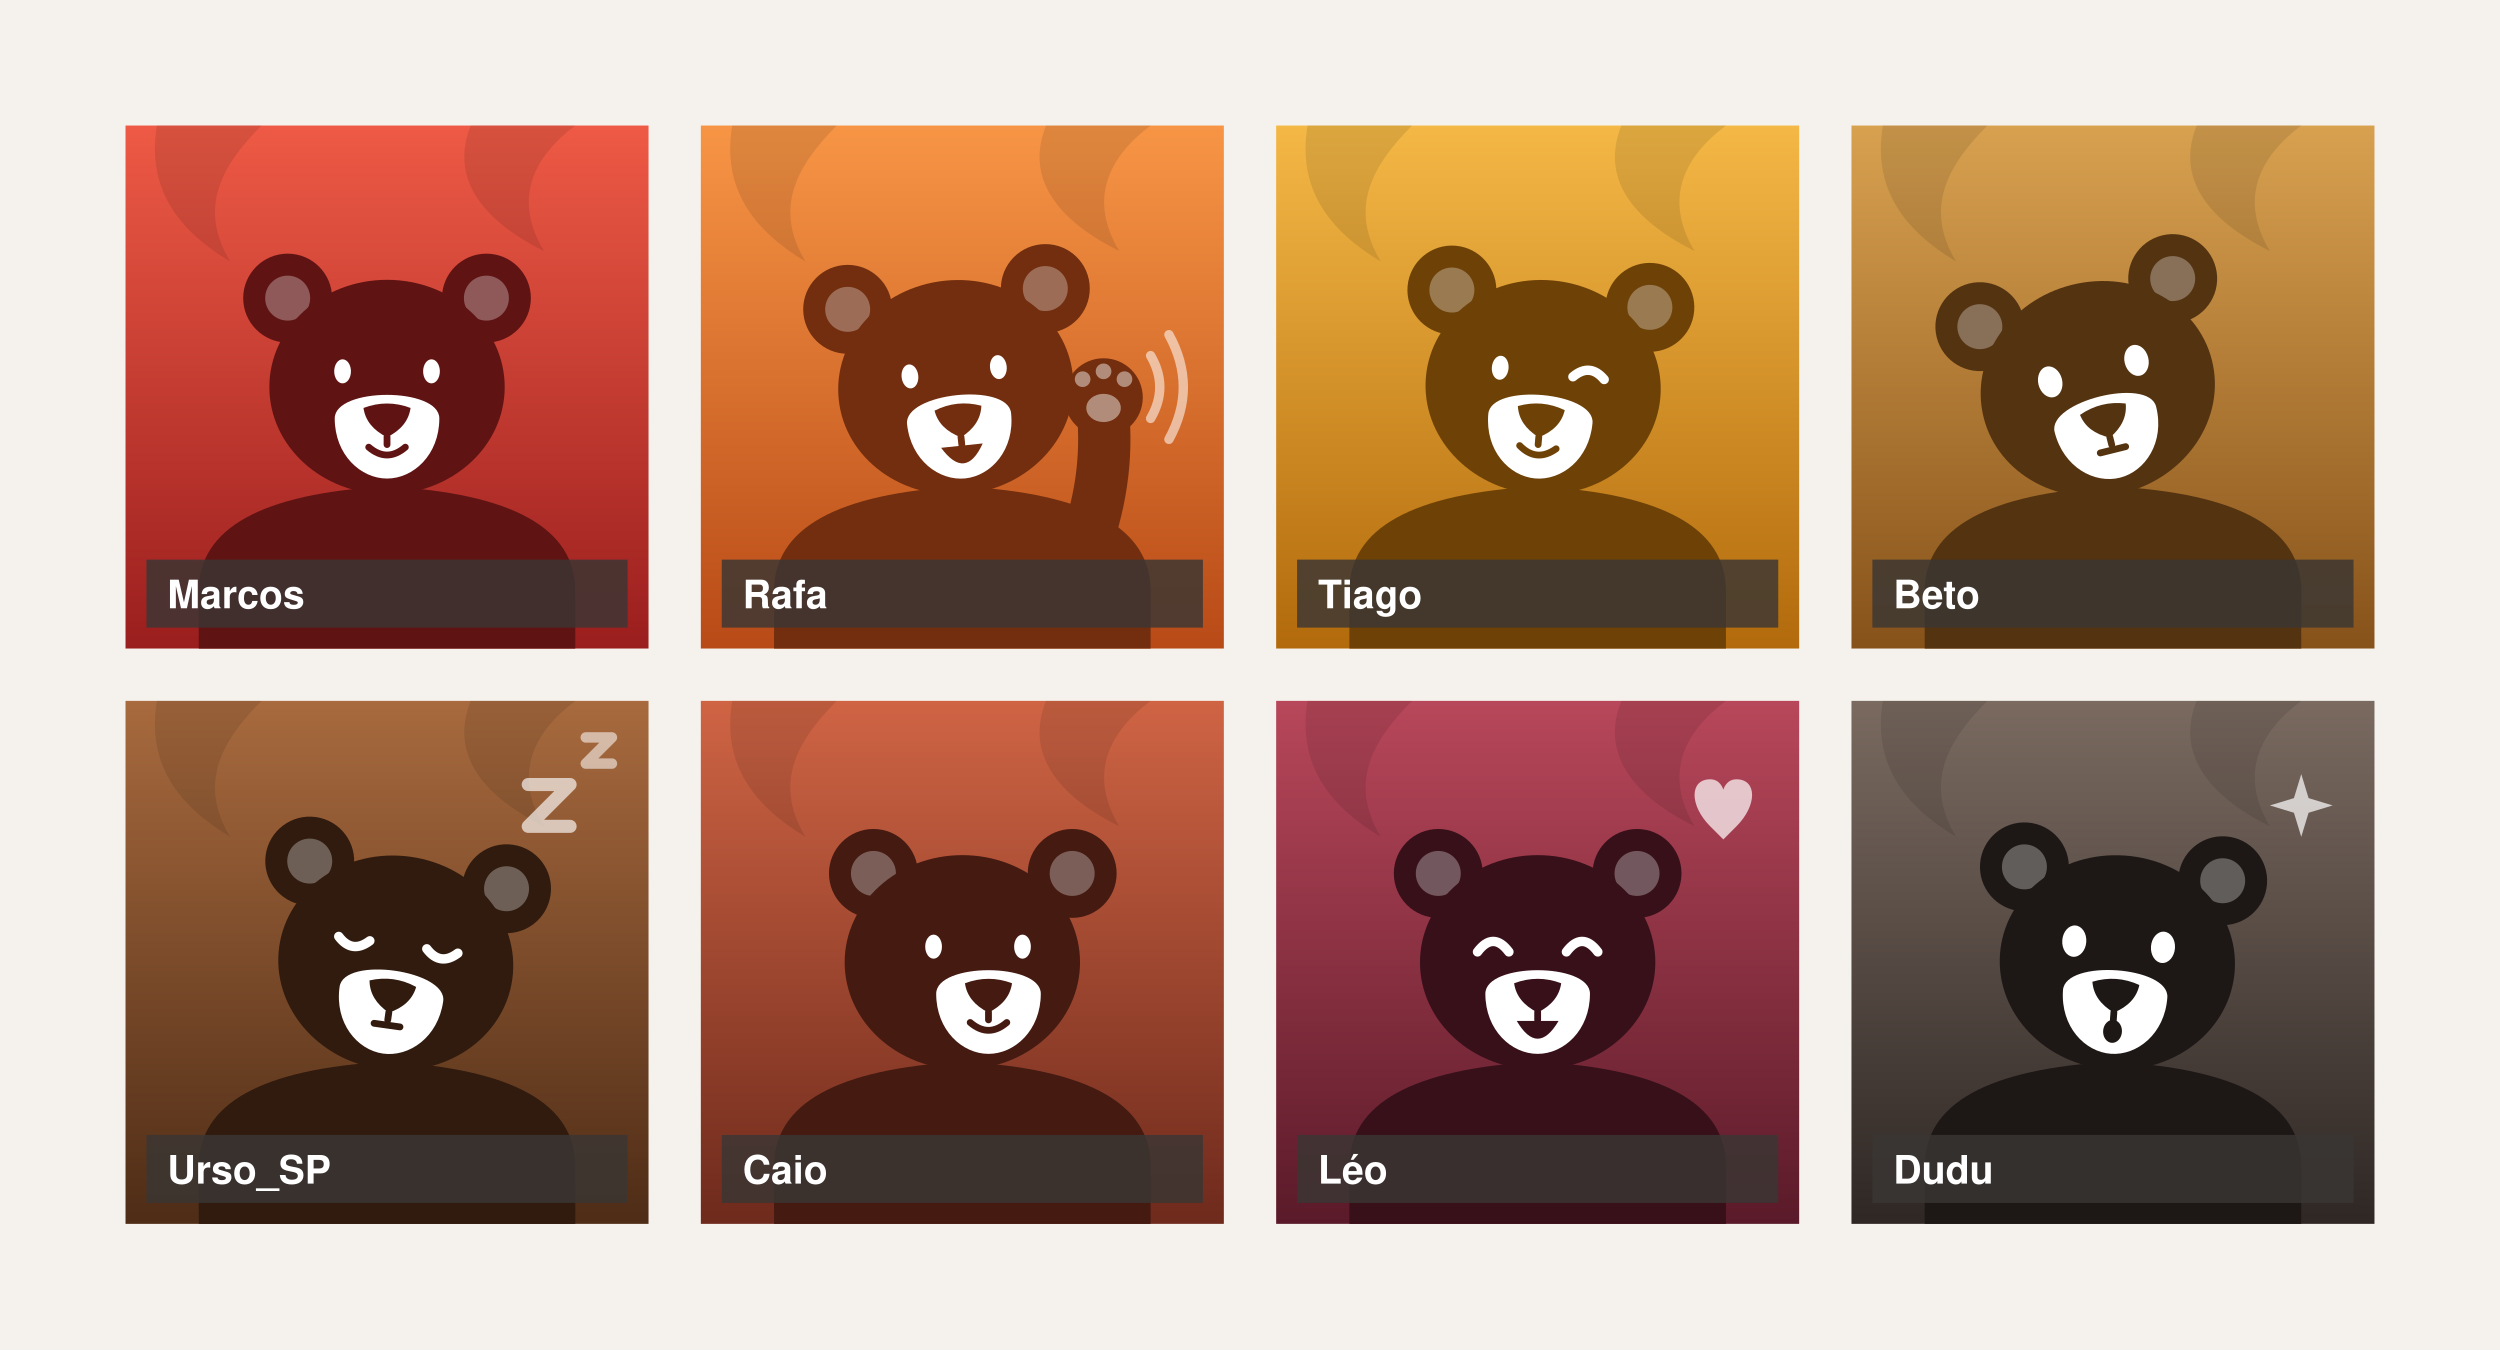
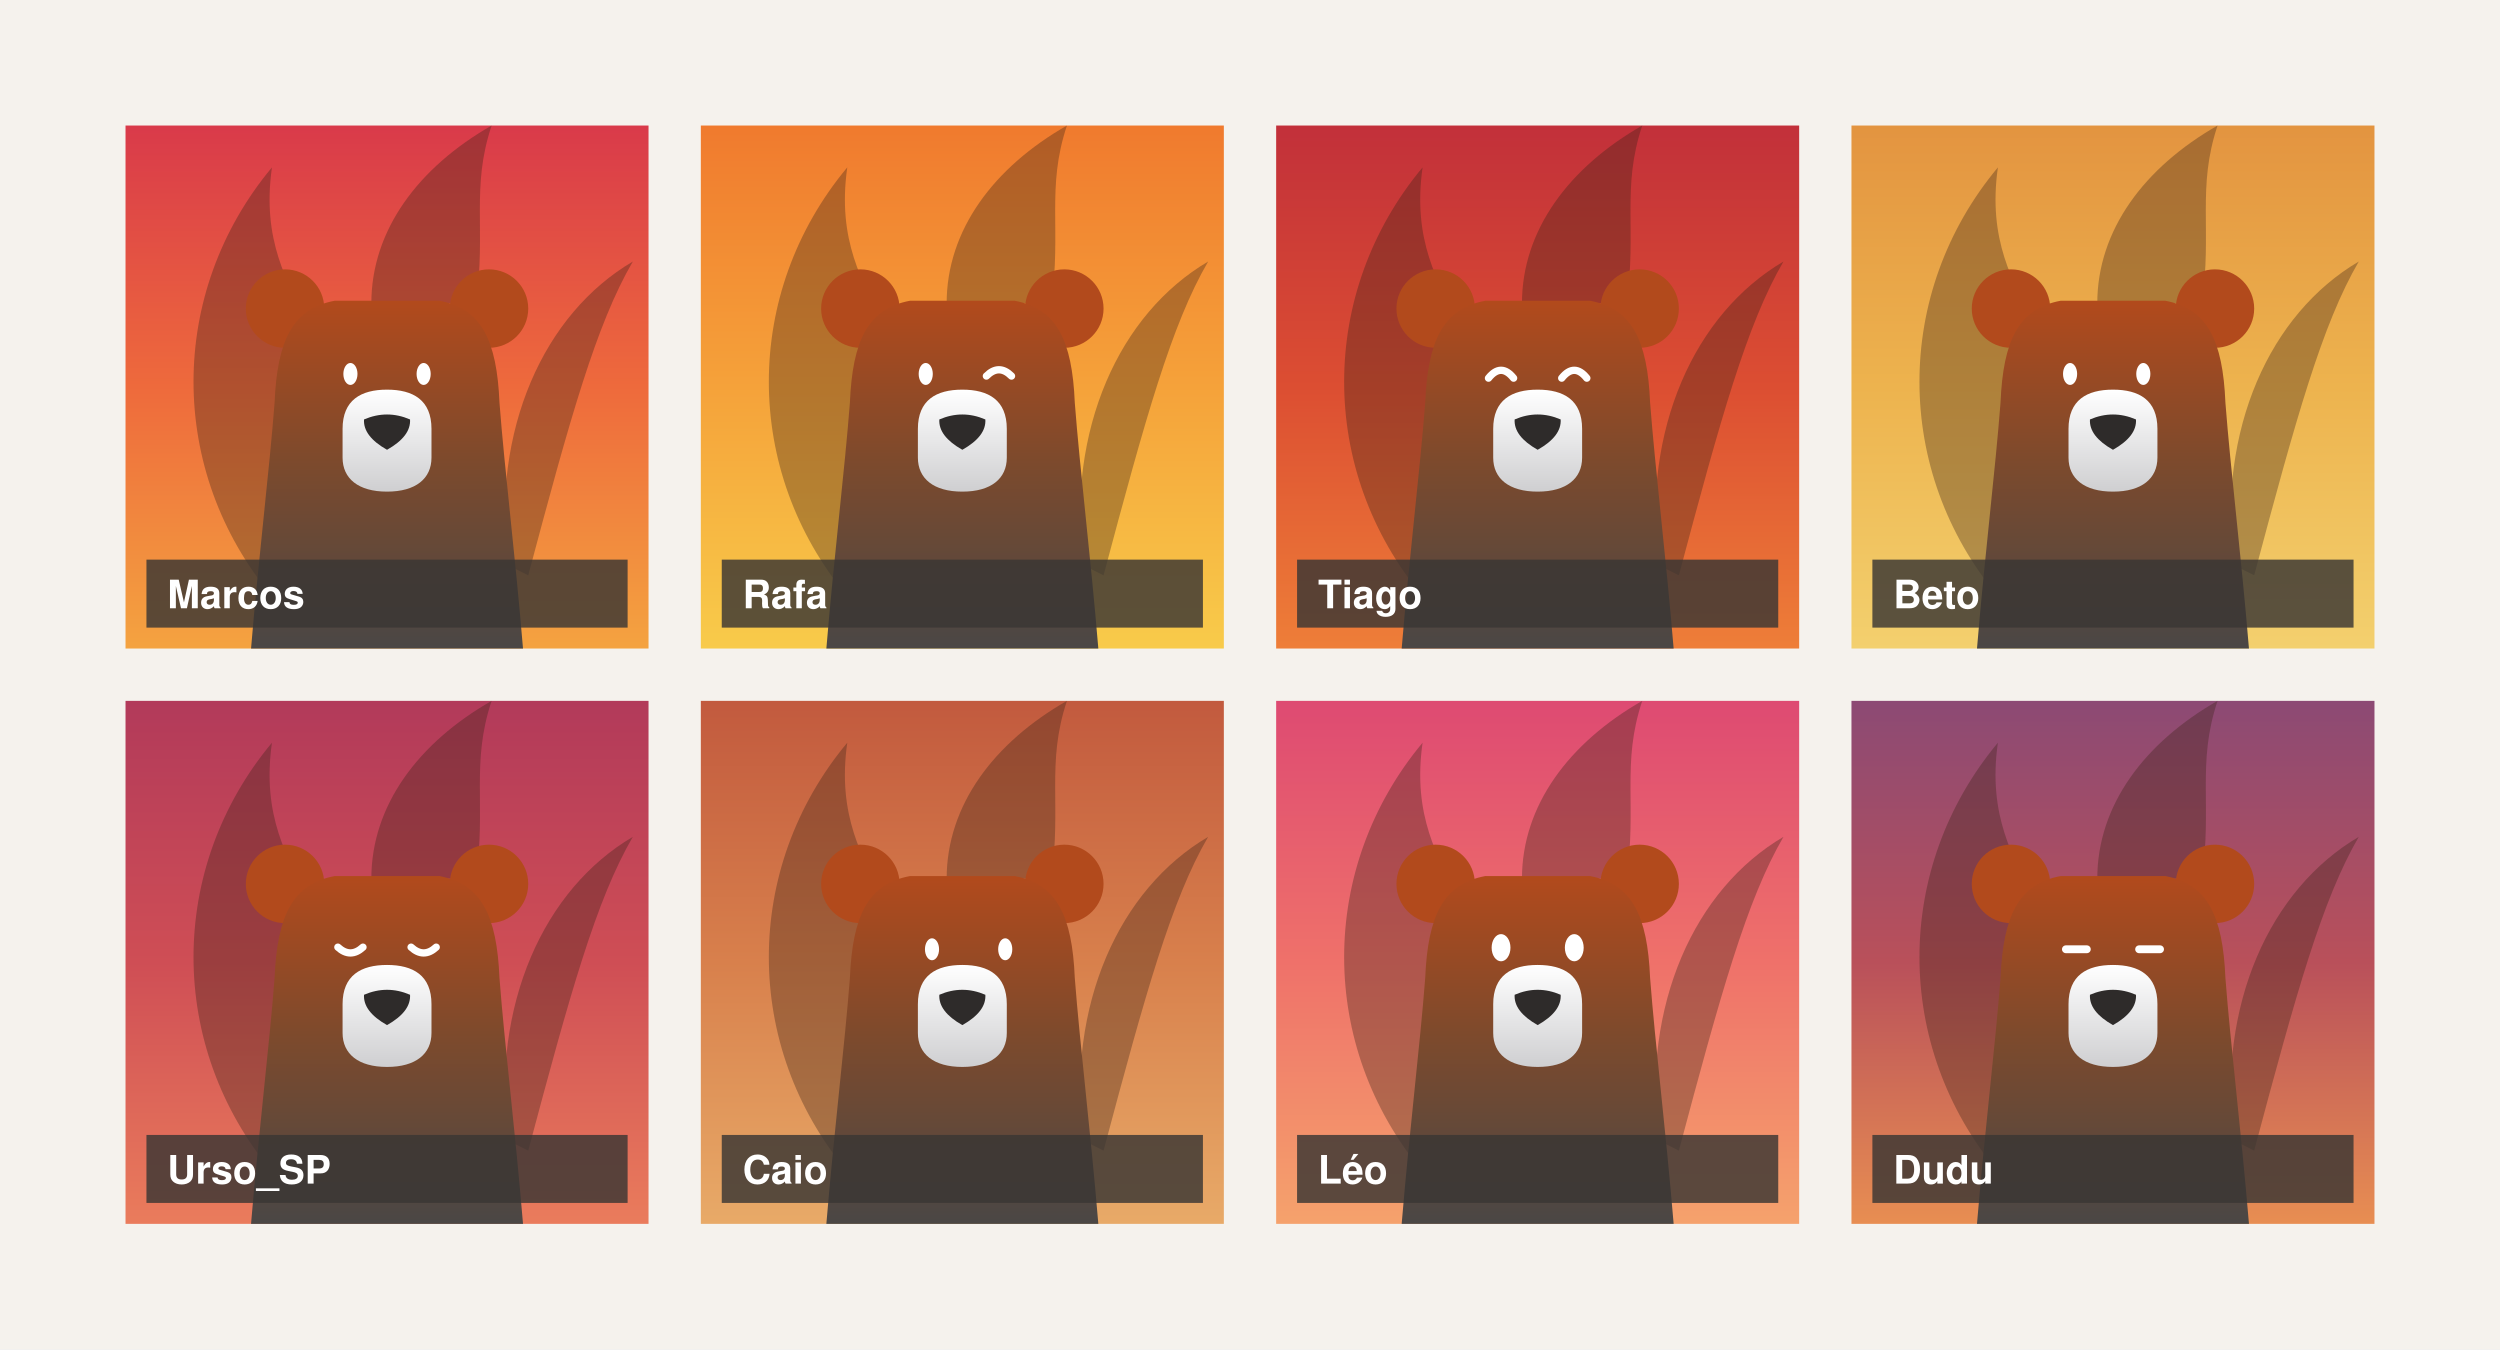
<svg xmlns="http://www.w3.org/2000/svg" width="1912" height="1032" viewBox="0 0 478 258">
  <rect width="478" height="258" fill="#F5F2ED" />
  <g transform="translate(24 24)">
    <defs>
+       <linearGradient id="av-por-do-sol-bg" x1="0" y1="0" x2="0" y2="1">
+         <stop offset="0" stop-color="#D93A4A" />
+         <stop offset=".5" stop-color="#EE6A3C" />
+         <stop offset="1" stop-color="#F4A340" />
+       </linearGradient>
+       <clipPath id="av-por-do-sol-card">
+         <rect width="100" height="100" />
+       </clipPath>
+     </defs>
+     <g clip-path="url(#av-por-do-sol-card)">
+       <rect width="100" height="100" fill="url(#av-por-do-sol-bg)" />
+       <defs>
+         <linearGradient id="av-por-do-sol-bear" x1="0" y1="0" x2="0" y2="1">
+           <stop offset="0" stop-color="#B24A1C" />
+           <stop offset=".45" stop-color="#7E4A2C" />
+           <stop offset="1" stop-color="#4A4745" />
+         </linearGradient>
+         <linearGradient id="av-por-do-sol-muz" x1="0" y1="0" x2="0" y2="1">
+           <stop offset="0" stop-color="#FFFFFF" />
+           <stop offset="1" stop-color="#CFCFD1" />
+         </linearGradient>
+       </defs>
+       <g fill="#3A2217" fill-opacity=".34">
+         <path d="M28 90 C8 66 8 32 28 8 C26 22 31 30 35 38 C32 50 30 70 29 90 Z" />
+         <path d="M47 34 C47 20 56 8 70 0 C66 12 69 20 67 34 Z" />
+         <path d="M73 84 C70 58 80 36 97 26 C90 38 85 56 77 86 Z" />
+       </g>
+       <circle cx="30.5" cy="35" r="7.5" fill="#B24A1C" />
+       <circle cx="69.5" cy="35" r="7.5" fill="#B24A1C" />
+       <path d="M24 100 C25.5 82 27.5 66 28.5 53 C29 41 32 35 40 33.5 H60 C68 35 71 41 71.5 53 C72.5 66 74.5 82 76 100 Z" fill="url(#av-por-do-sol-bear)" />
+       <ellipse cx="43" cy="47.5" rx="1.35" ry="2.1" fill="#FFFFFF" />
+       <ellipse cx="57" cy="47.5" rx="1.35" ry="2.1" fill="#FFFFFF" />
+       <path d="M41.5 58 C41.5 52.5 45 50.5 50 50.5 C55 50.5 58.5 52.5 58.5 58 V63.5 C58.5 67.5 55.5 70 50 70 C44.5 70 41.5 67.5 41.5 63.5 Z" fill="url(#av-por-do-sol-muz)" />
+       <path d="M45.6 56.2 Q50 54.3 54.4 56.2 Q54.6 59.4 50 62 Q45.4 59.4 45.6 56.2 Z" fill="#2E2B2A" />
+     </g>
+     <rect x="4" y="83" width="92" height="13" fill="#3A3634" fill-opacity=".82" />
+     <text x="8" y="92.3" font-family="Quicksand, Helvetica, Arial, sans-serif" font-size="7.5" font-weight="700" fill="#FFFFFF">Marcos</text>
+   </g>
+   <g transform="translate(134 24)">
+     <defs>
+       <linearGradient id="av-ambar-bg" x1="0" y1="0" x2="0" y2="1">
+         <stop offset="0" stop-color="#F07A2E" />
+         <stop offset=".5" stop-color="#F5A23A" />
+         <stop offset="1" stop-color="#F8CB4A" />
+       </linearGradient>
+       <clipPath id="av-ambar-card">
+         <rect width="100" height="100" />
+       </clipPath>
+     </defs>
+     <g clip-path="url(#av-ambar-card)">
+       <rect width="100" height="100" fill="url(#av-ambar-bg)" />
+       <defs>
+         <linearGradient id="av-ambar-bear" x1="0" y1="0" x2="0" y2="1">
+           <stop offset="0" stop-color="#B24A1C" />
+           <stop offset=".45" stop-color="#7E4A2C" />
+           <stop offset="1" stop-color="#4A4745" />
+         </linearGradient>
+         <linearGradient id="av-ambar-muz" x1="0" y1="0" x2="0" y2="1">
+           <stop offset="0" stop-color="#FFFFFF" />
+           <stop offset="1" stop-color="#CFCFD1" />
+         </linearGradient>
+       </defs>
+       <g fill="#3A2217" fill-opacity=".34">
+         <path d="M28 90 C8 66 8 32 28 8 C26 22 31 30 35 38 C32 50 30 70 29 90 Z" />
+         <path d="M47 34 C47 20 56 8 70 0 C66 12 69 20 67 34 Z" />
+         <path d="M73 84 C70 58 80 36 97 26 C90 38 85 56 77 86 Z" />
+       </g>
+       <circle cx="30.5" cy="35" r="7.5" fill="#B24A1C" />
+       <circle cx="69.5" cy="35" r="7.5" fill="#B24A1C" />
+       <path d="M24 100 C25.5 82 27.5 66 28.5 53 C29 41 32 35 40 33.5 H60 C68 35 71 41 71.5 53 C72.5 66 74.5 82 76 100 Z" fill="url(#av-ambar-bear)" />
+       <ellipse cx="43" cy="47.5" rx="1.35" ry="2.1" fill="#FFFFFF" />
+       <path d="M54.6 47.9 Q57 45.5 59.4 47.9" fill="none" stroke="#FFFFFF" stroke-width="1.4" stroke-linecap="round" stroke-linejoin="round" />
+       <path d="M41.5 58 C41.5 52.5 45 50.5 50 50.5 C55 50.5 58.5 52.5 58.5 58 V63.5 C58.5 67.5 55.5 70 50 70 C44.5 70 41.5 67.5 41.5 63.5 Z" fill="url(#av-ambar-muz)" />
+       <path d="M45.6 56.2 Q50 54.3 54.4 56.2 Q54.6 59.4 50 62 Q45.4 59.4 45.6 56.2 Z" fill="#2E2B2A" />
+     </g>
+     <rect x="4" y="83" width="92" height="13" fill="#3A3634" fill-opacity=".82" />
+     <text x="8" y="92.3" font-family="Quicksand, Helvetica, Arial, sans-serif" font-size="7.5" font-weight="700" fill="#FFFFFF">Rafa</text>
+   </g>
+   <g transform="translate(244 24)">
+     <defs>
      <linearGradient id="av-brasa-bg" x1="0" y1="0" x2="0" y2="1">
-         <stop offset="0" stop-color="#EE5A45" />
-         <stop offset="1" stop-color="#9A1E1E" />
+         <stop offset="0" stop-color="#C2303A" />
+         <stop offset=".5" stop-color="#DC4E32" />
+         <stop offset="1" stop-color="#EE7E38" />
      </linearGradient>
      <clipPath id="av-brasa-card">
        <rect width="100" height="100" />
      </clipPath>
    </defs>
    <g clip-path="url(#av-brasa-card)">
      <rect width="100" height="100" fill="url(#av-brasa-bg)" />
-       <path d="M6 0 C4 12 10 20 20 26 C14 16 18 8 26 0 Z M66 0 C62 10 68 18 80 24 C74 14 78 6 86 0 Z" fill="#000" fill-opacity=".1" />
-       <path d="M14 100 V89 Q14 71 50 69 Q86 71 86 89 V100 Z" fill="#5F1313" />
-       <g transform="rotate(0 50 62)">
-         <circle cx="31.0" cy="33" r="8.5" fill="#5F1313" />
-         <circle cx="69.0" cy="33" r="8.5" fill="#5F1313" />
-         <circle cx="31.0" cy="33" r="4.3" fill="#FFFFFF" fill-opacity=".3" />
-         <circle cx="69.0" cy="33" r="4.3" fill="#FFFFFF" fill-opacity=".3" />
-         <ellipse cx="50" cy="50" rx="22.5" ry="20.5" fill="#5F1313" />
-         <ellipse cx="41.5" cy="47" rx="1.6" ry="2.3" fill="#FFFFFF" />
-         <ellipse cx="58.5" cy="47" rx="1.6" ry="2.3" fill="#FFFFFF" />
-         <path d="M40 56 C40 50 60 50 60 56 C60 63 55 67.5 50 67.5 C45 67.5 40 63 40 56 Z" fill="#FFFFFF" />
-         <path d="M45.5 54 Q50 52.3 54.5 54 Q54 57.6 50 59.6 Q46 57.6 45.5 54 Z" fill="#5F1313" />
-         <path d="M50 59.5 V61 M46.5 61.5 Q50 64.5 53.5 61.5" fill="none" stroke="#5F1313" stroke-width="1.3" stroke-linecap="round" stroke-linejoin="round" />
-       </g>
-     </g>
-     <rect x="4" y="83" width="92" height="13" fill="#3A3634" fill-opacity=".82" />
-     <text x="8" y="92.3" font-family="Quicksand, Helvetica, Arial, sans-serif" font-size="7.5" font-weight="700" fill="#FFFFFF">Marcos</text>
-   </g>
-   <g transform="translate(134 24)">
-     <defs>
-       <linearGradient id="av-laranja-bg" x1="0" y1="0" x2="0" y2="1">
-         <stop offset="0" stop-color="#F79545" />
-         <stop offset="1" stop-color="#B84A17" />
-       </linearGradient>
-       <clipPath id="av-laranja-card">
-         <rect width="100" height="100" />
-       </clipPath>
-     </defs>
-     <g clip-path="url(#av-laranja-card)">
-       <rect width="100" height="100" fill="url(#av-laranja-bg)" />
-       <path d="M6 0 C4 12 10 20 20 26 C14 16 18 8 26 0 Z M66 0 C62 10 68 18 80 24 C74 14 78 6 86 0 Z" fill="#000" fill-opacity=".1" />
-       <path d="M14 100 V89 Q14 71 50 69 Q86 71 86 89 V100 Z" fill="#722E0E" />
-       <path d="M72 84 Q78 70 77 56" fill="none" stroke="#722E0E" stroke-width="10" stroke-linecap="round" stroke-linejoin="round" />
-       <circle cx="77" cy="52" r="7.5" fill="#722E0E" />
-       <ellipse cx="77" cy="54" rx="3.3" ry="2.7" fill="#FFFFFF" fill-opacity=".45" />
-       <circle cx="73" cy="48.5" r="1.5" fill="#FFFFFF" fill-opacity=".45" />
-       <circle cx="77" cy="47" r="1.5" fill="#FFFFFF" fill-opacity=".45" />
-       <circle cx="81" cy="48.5" r="1.5" fill="#FFFFFF" fill-opacity=".45" />
-       <path d="M86 44 Q89.5 50 86 56 M89.5 40 Q95 50 89.5 60" fill="none" stroke="#FFFFFF" stroke-width="1.8" stroke-opacity=".55" stroke-linecap="round" stroke-linejoin="round" />
-       <g transform="rotate(-6 50 62)">
-         <circle cx="31.0" cy="33" r="8.5" fill="#722E0E" />
-         <circle cx="69.0" cy="33" r="8.5" fill="#722E0E" />
-         <circle cx="31.0" cy="33" r="4.3" fill="#FFFFFF" fill-opacity=".3" />
-         <circle cx="69.0" cy="33" r="4.3" fill="#FFFFFF" fill-opacity=".3" />
-         <ellipse cx="50" cy="50" rx="22.5" ry="20.5" fill="#722E0E" />
-         <ellipse cx="41.5" cy="47" rx="1.6" ry="2.3" fill="#FFFFFF" />
-         <ellipse cx="58.5" cy="47" rx="1.6" ry="2.3" fill="#FFFFFF" />
-         <path d="M40 56 C40 50 60 50 60 56 C60 63 55 67.5 50 67.5 C45 67.5 40 63 40 56 Z" fill="#FFFFFF" />
-         <path d="M45.5 54 Q50 52.3 54.5 54 Q54 57.6 50 59.6 Q46 57.6 45.5 54 Z" fill="#722E0E" />
-         <path d="M50 59.5 V61" fill="none" stroke="#722E0E" stroke-width="1.3" stroke-linecap="round" stroke-linejoin="round" />
-         <path d="M46 61.2 Q50 68 54 61.2 Z" fill="#722E0E" />
-       </g>
-     </g>
-     <rect x="4" y="83" width="92" height="13" fill="#3A3634" fill-opacity=".82" />
-     <text x="8" y="92.3" font-family="Quicksand, Helvetica, Arial, sans-serif" font-size="7.5" font-weight="700" fill="#FFFFFF">Rafa</text>
-   </g>
-   <g transform="translate(244 24)">
-     <defs>
-       <linearGradient id="av-ambar-bg" x1="0" y1="0" x2="0" y2="1">
-         <stop offset="0" stop-color="#F4B846" />
-         <stop offset="1" stop-color="#B26A0C" />
-       </linearGradient>
-       <clipPath id="av-ambar-card">
-         <rect width="100" height="100" />
-       </clipPath>
-     </defs>
-     <g clip-path="url(#av-ambar-card)">
-       <rect width="100" height="100" fill="url(#av-ambar-bg)" />
-       <path d="M6 0 C4 12 10 20 20 26 C14 16 18 8 26 0 Z M66 0 C62 10 68 18 80 24 C74 14 78 6 86 0 Z" fill="#000" fill-opacity=".1" />
-       <path d="M14 100 V89 Q14 71 50 69 Q86 71 86 89 V100 Z" fill="#6E4207" />
-       <g transform="rotate(5 50 62)">
-         <circle cx="31.0" cy="33" r="8.5" fill="#6E4207" />
-         <circle cx="69.0" cy="33" r="8.5" fill="#6E4207" />
-         <circle cx="31.0" cy="33" r="4.3" fill="#FFFFFF" fill-opacity=".3" />
-         <circle cx="69.0" cy="33" r="4.3" fill="#FFFFFF" fill-opacity=".3" />
-         <ellipse cx="50" cy="50" rx="22.5" ry="20.5" fill="#6E4207" />
-         <ellipse cx="41.5" cy="47" rx="1.6" ry="2.3" fill="#FFFFFF" />
-         <path d="M55.5 47.5 Q58.5 44.5 61.5 47.5" fill="none" stroke="#FFFFFF" stroke-width="1.8" stroke-linecap="round" stroke-linejoin="round" />
-         <path d="M40 56 C40 50 60 50 60 56 C60 63 55 67.5 50 67.5 C45 67.5 40 63 40 56 Z" fill="#FFFFFF" />
-         <path d="M45.5 54 Q50 52.3 54.5 54 Q54 57.6 50 59.6 Q46 57.6 45.5 54 Z" fill="#6E4207" />
-         <path d="M50 59.5 V61 M46.5 61.5 Q50 64.5 53.5 61.5" fill="none" stroke="#6E4207" stroke-width="1.3" stroke-linecap="round" stroke-linejoin="round" />
-       </g>
+       <defs>
+         <linearGradient id="av-brasa-bear" x1="0" y1="0" x2="0" y2="1">
+           <stop offset="0" stop-color="#B24A1C" />
+           <stop offset=".45" stop-color="#7E4A2C" />
+           <stop offset="1" stop-color="#4A4745" />
+         </linearGradient>
+         <linearGradient id="av-brasa-muz" x1="0" y1="0" x2="0" y2="1">
+           <stop offset="0" stop-color="#FFFFFF" />
+           <stop offset="1" stop-color="#CFCFD1" />
+         </linearGradient>
+       </defs>
+       <g fill="#3A2217" fill-opacity=".34">
+         <path d="M28 90 C8 66 8 32 28 8 C26 22 31 30 35 38 C32 50 30 70 29 90 Z" />
+         <path d="M47 34 C47 20 56 8 70 0 C66 12 69 20 67 34 Z" />
+         <path d="M73 84 C70 58 80 36 97 26 C90 38 85 56 77 86 Z" />
+       </g>
+       <circle cx="30.5" cy="35" r="7.5" fill="#B24A1C" />
+       <circle cx="69.5" cy="35" r="7.5" fill="#B24A1C" />
+       <path d="M24 100 C25.5 82 27.5 66 28.5 53 C29 41 32 35 40 33.5 H60 C68 35 71 41 71.5 53 C72.5 66 74.5 82 76 100 Z" fill="url(#av-brasa-bear)" />
+       <path d="M40.6 48.3 Q43 45.3 45.4 48.3" fill="none" stroke="#FFFFFF" stroke-width="1.4" stroke-linecap="round" stroke-linejoin="round" />
+       <path d="M54.6 48.3 Q57 45.3 59.4 48.3" fill="none" stroke="#FFFFFF" stroke-width="1.4" stroke-linecap="round" stroke-linejoin="round" />
+       <path d="M41.5 58 C41.5 52.5 45 50.5 50 50.5 C55 50.5 58.5 52.5 58.5 58 V63.5 C58.5 67.5 55.5 70 50 70 C44.5 70 41.5 67.5 41.5 63.5 Z" fill="url(#av-brasa-muz)" />
+       <path d="M45.6 56.2 Q50 54.3 54.4 56.2 Q54.6 59.4 50 62 Q45.4 59.4 45.6 56.2 Z" fill="#2E2B2A" />
    </g>
    <rect x="4" y="83" width="92" height="13" fill="#3A3634" fill-opacity=".82" />
    <text x="8" y="92.3" font-family="Quicksand, Helvetica, Arial, sans-serif" font-size="7.5" font-weight="700" fill="#FFFFFF">Tiago</text>
  </g>
  <g transform="translate(354 24)">
    <defs>
      <linearGradient id="av-mel-bg" x1="0" y1="0" x2="0" y2="1">
-         <stop offset="0" stop-color="#D8A150" />
-         <stop offset="1" stop-color="#87521A" />
+         <stop offset="0" stop-color="#E39440" />
+         <stop offset=".5" stop-color="#EDB34E" />
+         <stop offset="1" stop-color="#F3D06E" />
      </linearGradient>
      <clipPath id="av-mel-card">
        <rect width="100" height="100" />
      </clipPath>
    </defs>
    <g clip-path="url(#av-mel-card)">
      <rect width="100" height="100" fill="url(#av-mel-bg)" />
-       <path d="M6 0 C4 12 10 20 20 26 C14 16 18 8 26 0 Z M66 0 C62 10 68 18 80 24 C74 14 78 6 86 0 Z" fill="#000" fill-opacity=".1" />
-       <path d="M14 100 V89 Q14 71 50 69 Q86 71 86 89 V100 Z" fill="#543310" />
-       <g transform="rotate(-14 50 62)">
-         <circle cx="31.0" cy="33" r="8.5" fill="#543310" />
-         <circle cx="69.0" cy="33" r="8.5" fill="#543310" />
-         <circle cx="31.0" cy="33" r="4.3" fill="#FFFFFF" fill-opacity=".3" />
-         <circle cx="69.0" cy="33" r="4.3" fill="#FFFFFF" fill-opacity=".3" />
-         <ellipse cx="50" cy="50" rx="22.5" ry="20.5" fill="#543310" />
-         <ellipse cx="41.5" cy="46.5" rx="2.3" ry="3" fill="#FFFFFF" />
-         <ellipse cx="58.5" cy="46.5" rx="2.3" ry="3" fill="#FFFFFF" />
-         <path d="M40 56 C40 50 60 50 60 56 C60 63 55 67.5 50 67.5 C45 67.5 40 63 40 56 Z" fill="#FFFFFF" />
-         <path d="M45.5 54 Q50 52.3 54.5 54 Q54 57.6 50 59.6 Q46 57.6 45.5 54 Z" fill="#543310" />
-         <path d="M50 59.5 V61 M47.5 62 H52.5" fill="none" stroke="#543310" stroke-width="1.3" stroke-linecap="round" stroke-linejoin="round" />
-       </g>
+       <defs>
+         <linearGradient id="av-mel-bear" x1="0" y1="0" x2="0" y2="1">
+           <stop offset="0" stop-color="#B24A1C" />
+           <stop offset=".45" stop-color="#7E4A2C" />
+           <stop offset="1" stop-color="#4A4745" />
+         </linearGradient>
+         <linearGradient id="av-mel-muz" x1="0" y1="0" x2="0" y2="1">
+           <stop offset="0" stop-color="#FFFFFF" />
+           <stop offset="1" stop-color="#CFCFD1" />
+         </linearGradient>
+       </defs>
+       <g fill="#3A2217" fill-opacity=".34">
+         <path d="M28 90 C8 66 8 32 28 8 C26 22 31 30 35 38 C32 50 30 70 29 90 Z" />
+         <path d="M47 34 C47 20 56 8 70 0 C66 12 69 20 67 34 Z" />
+         <path d="M73 84 C70 58 80 36 97 26 C90 38 85 56 77 86 Z" />
+       </g>
+       <circle cx="30.5" cy="35" r="7.5" fill="#B24A1C" />
+       <circle cx="69.5" cy="35" r="7.5" fill="#B24A1C" />
+       <path d="M24 100 C25.5 82 27.5 66 28.5 53 C29 41 32 35 40 33.5 H60 C68 35 71 41 71.5 53 C72.5 66 74.5 82 76 100 Z" fill="url(#av-mel-bear)" />
+       <ellipse cx="41.8" cy="47.5" rx="1.35" ry="2.1" fill="#FFFFFF" />
+       <ellipse cx="55.8" cy="47.5" rx="1.35" ry="2.1" fill="#FFFFFF" />
+       <path d="M41.5 58 C41.5 52.5 45 50.5 50 50.5 C55 50.5 58.5 52.5 58.5 58 V63.5 C58.5 67.5 55.5 70 50 70 C44.5 70 41.5 67.5 41.5 63.5 Z" fill="url(#av-mel-muz)" />
+       <path d="M45.6 56.2 Q50 54.3 54.4 56.2 Q54.6 59.4 50 62 Q45.4 59.4 45.6 56.2 Z" fill="#2E2B2A" />
    </g>
    <rect x="4" y="83" width="92" height="13" fill="#3A3634" fill-opacity=".82" />
    <text x="8" y="92.3" font-family="Quicksand, Helvetica, Arial, sans-serif" font-size="7.5" font-weight="700" fill="#FFFFFF">Beto</text>
  </g>
  <g transform="translate(24 134)">
    <defs>
-       <linearGradient id="av-urso-bg" x1="0" y1="0" x2="0" y2="1">
-         <stop offset="0" stop-color="#A86A3E" />
-         <stop offset="1" stop-color="#4E2C16" />
-       </linearGradient>
-       <clipPath id="av-urso-card">
-         <rect width="100" height="100" />
-       </clipPath>
-     </defs>
-     <g clip-path="url(#av-urso-card)">
-       <rect width="100" height="100" fill="url(#av-urso-bg)" />
-       <path d="M6 0 C4 12 10 20 20 26 C14 16 18 8 26 0 Z M66 0 C62 10 68 18 80 24 C74 14 78 6 86 0 Z" fill="#000" fill-opacity=".1" />
-       <path d="M14 100 V89 Q14 71 50 69 Q86 71 86 89 V100 Z" fill="#301B0E" />
-       <g transform="rotate(8 50 62)">
-         <circle cx="31.0" cy="33" r="8.5" fill="#301B0E" />
-         <circle cx="69.0" cy="33" r="8.5" fill="#301B0E" />
-         <circle cx="31.0" cy="33" r="4.3" fill="#FFFFFF" fill-opacity=".3" />
-         <circle cx="69.0" cy="33" r="4.3" fill="#FFFFFF" fill-opacity=".3" />
-         <ellipse cx="50" cy="50" rx="22.5" ry="20.5" fill="#301B0E" />
-         <path d="M38.5 46.5 Q41.5 49.5 44.5 46.5" fill="none" stroke="#FFFFFF" stroke-width="1.8" stroke-linecap="round" stroke-linejoin="round" />
-         <path d="M55.5 46.5 Q58.5 49.5 61.5 46.5" fill="none" stroke="#FFFFFF" stroke-width="1.8" stroke-linecap="round" stroke-linejoin="round" />
-         <path d="M40 56 C40 50 60 50 60 56 C60 63 55 67.5 50 67.5 C45 67.5 40 63 40 56 Z" fill="#FFFFFF" />
-         <path d="M45.5 54 Q50 52.3 54.5 54 Q54 57.6 50 59.6 Q46 57.6 45.5 54 Z" fill="#301B0E" />
-         <path d="M50 59.5 V61 M47.5 62 H52.5" fill="none" stroke="#301B0E" stroke-width="1.3" stroke-linecap="round" stroke-linejoin="round" />
-       </g>
-       <path d="M77 16 H85 L77 24 H85" fill="none" stroke="#FFFFFF" stroke-width="2.5" stroke-opacity=".65" stroke-linecap="round" stroke-linejoin="round" />
-       <path d="M88 7 H93 L88 12 H93" fill="none" stroke="#FFFFFF" stroke-width="2" stroke-opacity=".55" stroke-linecap="round" stroke-linejoin="round" />
+       <linearGradient id="av-vinho-bg" x1="0" y1="0" x2="0" y2="1">
+         <stop offset="0" stop-color="#B23A5A" />
+         <stop offset=".5" stop-color="#CF4E55" />
+         <stop offset="1" stop-color="#EA7C5C" />
+       </linearGradient>
+       <clipPath id="av-vinho-card">
+         <rect width="100" height="100" />
+       </clipPath>
+     </defs>
+     <g clip-path="url(#av-vinho-card)">
+       <rect width="100" height="100" fill="url(#av-vinho-bg)" />
+       <defs>
+         <linearGradient id="av-vinho-bear" x1="0" y1="0" x2="0" y2="1">
+           <stop offset="0" stop-color="#B24A1C" />
+           <stop offset=".45" stop-color="#7E4A2C" />
+           <stop offset="1" stop-color="#4A4745" />
+         </linearGradient>
+         <linearGradient id="av-vinho-muz" x1="0" y1="0" x2="0" y2="1">
+           <stop offset="0" stop-color="#FFFFFF" />
+           <stop offset="1" stop-color="#CFCFD1" />
+         </linearGradient>
+       </defs>
+       <g fill="#3A2217" fill-opacity=".34">
+         <path d="M28 90 C8 66 8 32 28 8 C26 22 31 30 35 38 C32 50 30 70 29 90 Z" />
+         <path d="M47 34 C47 20 56 8 70 0 C66 12 69 20 67 34 Z" />
+         <path d="M73 84 C70 58 80 36 97 26 C90 38 85 56 77 86 Z" />
+       </g>
+       <circle cx="30.5" cy="35" r="7.5" fill="#B24A1C" />
+       <circle cx="69.5" cy="35" r="7.5" fill="#B24A1C" />
+       <path d="M24 100 C25.5 82 27.5 66 28.5 53 C29 41 32 35 40 33.5 H60 C68 35 71 41 71.5 53 C72.5 66 74.5 82 76 100 Z" fill="url(#av-vinho-bear)" />
+       <path d="M40.6 47.1 Q43 49.3 45.4 47.1" fill="none" stroke="#FFFFFF" stroke-width="1.4" stroke-linecap="round" stroke-linejoin="round" />
+       <path d="M54.6 47.1 Q57 49.3 59.4 47.1" fill="none" stroke="#FFFFFF" stroke-width="1.4" stroke-linecap="round" stroke-linejoin="round" />
+       <path d="M41.5 58 C41.5 52.5 45 50.5 50 50.5 C55 50.5 58.5 52.5 58.5 58 V63.5 C58.5 67.5 55.5 70 50 70 C44.5 70 41.5 67.5 41.5 63.5 Z" fill="url(#av-vinho-muz)" />
+       <path d="M45.6 56.2 Q50 54.3 54.4 56.2 Q54.6 59.4 50 62 Q45.4 59.4 45.6 56.2 Z" fill="#2E2B2A" />
    </g>
    <rect x="4" y="83" width="92" height="13" fill="#3A3634" fill-opacity=".82" />
    <text x="8" y="92.3" font-family="Quicksand, Helvetica, Arial, sans-serif" font-size="7.5" font-weight="700" fill="#FFFFFF">Urso_SP</text>
  </g>
  <g transform="translate(134 134)">
    <defs>
      <linearGradient id="av-terracota-bg" x1="0" y1="0" x2="0" y2="1">
-         <stop offset="0" stop-color="#CF6444" />
-         <stop offset="1" stop-color="#6E2A1C" />
+         <stop offset="0" stop-color="#C25A3E" />
+         <stop offset=".5" stop-color="#D8804C" />
+         <stop offset="1" stop-color="#E8AA68" />
      </linearGradient>
      <clipPath id="av-terracota-card">
        <rect width="100" height="100" />
      </clipPath>
    </defs>
    <g clip-path="url(#av-terracota-card)">
      <rect width="100" height="100" fill="url(#av-terracota-bg)" />
-       <path d="M6 0 C4 12 10 20 20 26 C14 16 18 8 26 0 Z M66 0 C62 10 68 18 80 24 C74 14 78 6 86 0 Z" fill="#000" fill-opacity=".1" />
-       <path d="M14 100 V89 Q14 71 50 69 Q86 71 86 89 V100 Z" fill="#441A11" />
-       <g transform="rotate(0 50 62)">
-         <circle cx="33.0" cy="33" r="8.5" fill="#441A11" />
-         <circle cx="71.0" cy="33" r="8.5" fill="#441A11" />
-         <circle cx="33.0" cy="33" r="4.3" fill="#FFFFFF" fill-opacity=".3" />
-         <circle cx="71.0" cy="33" r="4.3" fill="#FFFFFF" fill-opacity=".3" />
-         <ellipse cx="50" cy="50" rx="22.5" ry="20.5" fill="#441A11" />
-         <ellipse cx="44.5" cy="47" rx="1.6" ry="2.3" fill="#FFFFFF" />
-         <ellipse cx="61.5" cy="47" rx="1.6" ry="2.3" fill="#FFFFFF" />
-         <path d="M45 56 C45 50 65 50 65 56 C65 63 60 67.5 55 67.5 C50 67.5 45 63 45 56 Z" fill="#FFFFFF" />
-         <path d="M50.5 54 Q55 52.3 59.5 54 Q59 57.6 55 59.6 Q51 57.6 50.5 54 Z" fill="#441A11" />
-         <path d="M55 59.5 V61 M51.5 61.5 Q55 64.5 58.5 61.5" fill="none" stroke="#441A11" stroke-width="1.3" stroke-linecap="round" stroke-linejoin="round" />
-       </g>
+       <defs>
+         <linearGradient id="av-terracota-bear" x1="0" y1="0" x2="0" y2="1">
+           <stop offset="0" stop-color="#B24A1C" />
+           <stop offset=".45" stop-color="#7E4A2C" />
+           <stop offset="1" stop-color="#4A4745" />
+         </linearGradient>
+         <linearGradient id="av-terracota-muz" x1="0" y1="0" x2="0" y2="1">
+           <stop offset="0" stop-color="#FFFFFF" />
+           <stop offset="1" stop-color="#CFCFD1" />
+         </linearGradient>
+       </defs>
+       <g fill="#3A2217" fill-opacity=".34">
+         <path d="M28 90 C8 66 8 32 28 8 C26 22 31 30 35 38 C32 50 30 70 29 90 Z" />
+         <path d="M47 34 C47 20 56 8 70 0 C66 12 69 20 67 34 Z" />
+         <path d="M73 84 C70 58 80 36 97 26 C90 38 85 56 77 86 Z" />
+       </g>
+       <circle cx="30.5" cy="35" r="7.5" fill="#B24A1C" />
+       <circle cx="69.5" cy="35" r="7.5" fill="#B24A1C" />
+       <path d="M24 100 C25.5 82 27.5 66 28.5 53 C29 41 32 35 40 33.5 H60 C68 35 71 41 71.5 53 C72.5 66 74.5 82 76 100 Z" fill="url(#av-terracota-bear)" />
+       <ellipse cx="44.2" cy="47.5" rx="1.35" ry="2.1" fill="#FFFFFF" />
+       <ellipse cx="58.2" cy="47.5" rx="1.35" ry="2.1" fill="#FFFFFF" />
+       <path d="M41.5 58 C41.5 52.5 45 50.5 50 50.5 C55 50.5 58.5 52.5 58.5 58 V63.5 C58.5 67.5 55.5 70 50 70 C44.5 70 41.5 67.5 41.5 63.5 Z" fill="url(#av-terracota-muz)" />
+       <path d="M45.6 56.2 Q50 54.3 54.4 56.2 Q54.6 59.4 50 62 Q45.4 59.4 45.6 56.2 Z" fill="#2E2B2A" />
    </g>
    <rect x="4" y="83" width="92" height="13" fill="#3A3634" fill-opacity=".82" />
    <text x="8" y="92.3" font-family="Quicksand, Helvetica, Arial, sans-serif" font-size="7.5" font-weight="700" fill="#FFFFFF">Caio</text>
  </g>
  <g transform="translate(244 134)">
    <defs>
-       <linearGradient id="av-vinho-bg" x1="0" y1="0" x2="0" y2="1">
-         <stop offset="0" stop-color="#B8475A" />
-         <stop offset="1" stop-color="#5A1A29" />
-       </linearGradient>
-       <clipPath id="av-vinho-card">
-         <rect width="100" height="100" />
-       </clipPath>
-     </defs>
-     <g clip-path="url(#av-vinho-card)">
-       <rect width="100" height="100" fill="url(#av-vinho-bg)" />
-       <path d="M6 0 C4 12 10 20 20 26 C14 16 18 8 26 0 Z M66 0 C62 10 68 18 80 24 C74 14 78 6 86 0 Z" fill="#000" fill-opacity=".1" />
-       <path d="M14 100 V89 Q14 71 50 69 Q86 71 86 89 V100 Z" fill="#381019" />
-       <g transform="rotate(0 50 62)">
-         <circle cx="31.0" cy="33" r="8.5" fill="#381019" />
-         <circle cx="69.0" cy="33" r="8.5" fill="#381019" />
-         <circle cx="31.0" cy="33" r="4.3" fill="#FFFFFF" fill-opacity=".3" />
-         <circle cx="69.0" cy="33" r="4.3" fill="#FFFFFF" fill-opacity=".3" />
-         <ellipse cx="50" cy="50" rx="22.5" ry="20.5" fill="#381019" />
-         <path d="M38.5 48 Q41.5 44 44.5 48" fill="none" stroke="#FFFFFF" stroke-width="1.8" stroke-linecap="round" stroke-linejoin="round" />
-         <path d="M55.5 48 Q58.5 44 61.5 48" fill="none" stroke="#FFFFFF" stroke-width="1.8" stroke-linecap="round" stroke-linejoin="round" />
-         <path d="M40 56 C40 50 60 50 60 56 C60 63 55 67.5 50 67.5 C45 67.5 40 63 40 56 Z" fill="#FFFFFF" />
-         <path d="M45.5 54 Q50 52.3 54.5 54 Q54 57.6 50 59.6 Q46 57.6 45.5 54 Z" fill="#381019" />
-         <path d="M50 59.5 V61" fill="none" stroke="#381019" stroke-width="1.3" stroke-linecap="round" stroke-linejoin="round" />
-         <path d="M46 61.2 Q50 68 54 61.2 Z" fill="#381019" />
-       </g>
-       <path transform="translate(5 -6)" d="M78 30 C74 26 74 21 78 21 C80 21 80.5 23 80.5 23 C80.5 23 81 21 83 21 C87 21 87 26 83 30 L80.5 32.5 Z" fill="#FFFFFF" fill-opacity=".7" />
+       <linearGradient id="av-rosa-bg" x1="0" y1="0" x2="0" y2="1">
+         <stop offset="0" stop-color="#DE4A72" />
+         <stop offset=".5" stop-color="#EF716A" />
+         <stop offset="1" stop-color="#F5A26C" />
+       </linearGradient>
+       <clipPath id="av-rosa-card">
+         <rect width="100" height="100" />
+       </clipPath>
+     </defs>
+     <g clip-path="url(#av-rosa-card)">
+       <rect width="100" height="100" fill="url(#av-rosa-bg)" />
+       <defs>
+         <linearGradient id="av-rosa-bear" x1="0" y1="0" x2="0" y2="1">
+           <stop offset="0" stop-color="#B24A1C" />
+           <stop offset=".45" stop-color="#7E4A2C" />
+           <stop offset="1" stop-color="#4A4745" />
+         </linearGradient>
+         <linearGradient id="av-rosa-muz" x1="0" y1="0" x2="0" y2="1">
+           <stop offset="0" stop-color="#FFFFFF" />
+           <stop offset="1" stop-color="#CFCFD1" />
+         </linearGradient>
+       </defs>
+       <g fill="#3A2217" fill-opacity=".34">
+         <path d="M28 90 C8 66 8 32 28 8 C26 22 31 30 35 38 C32 50 30 70 29 90 Z" />
+         <path d="M47 34 C47 20 56 8 70 0 C66 12 69 20 67 34 Z" />
+         <path d="M73 84 C70 58 80 36 97 26 C90 38 85 56 77 86 Z" />
+       </g>
+       <circle cx="30.5" cy="35" r="7.5" fill="#B24A1C" />
+       <circle cx="69.5" cy="35" r="7.5" fill="#B24A1C" />
+       <path d="M24 100 C25.5 82 27.5 66 28.5 53 C29 41 32 35 40 33.5 H60 C68 35 71 41 71.5 53 C72.5 66 74.5 82 76 100 Z" fill="url(#av-rosa-bear)" />
+       <ellipse cx="43" cy="47.2" rx="1.8" ry="2.6" fill="#FFFFFF" />
+       <ellipse cx="57" cy="47.2" rx="1.8" ry="2.6" fill="#FFFFFF" />
+       <path d="M41.5 58 C41.5 52.5 45 50.5 50 50.5 C55 50.5 58.5 52.5 58.5 58 V63.5 C58.5 67.5 55.5 70 50 70 C44.5 70 41.5 67.5 41.5 63.5 Z" fill="url(#av-rosa-muz)" />
+       <path d="M45.6 56.2 Q50 54.3 54.4 56.2 Q54.6 59.4 50 62 Q45.4 59.4 45.6 56.2 Z" fill="#2E2B2A" />
    </g>
    <rect x="4" y="83" width="92" height="13" fill="#3A3634" fill-opacity=".82" />
    <text x="8" y="92.3" font-family="Quicksand, Helvetica, Arial, sans-serif" font-size="7.5" font-weight="700" fill="#FFFFFF">Léo</text>
  </g>
  <g transform="translate(354 134)">
    <defs>
-       <linearGradient id="av-grafite-bg" x1="0" y1="0" x2="0" y2="1">
-         <stop offset="0" stop-color="#7A6A60" />
-         <stop offset="1" stop-color="#2E2724" />
-       </linearGradient>
-       <clipPath id="av-grafite-card">
-         <rect width="100" height="100" />
-       </clipPath>
-     </defs>
-     <g clip-path="url(#av-grafite-card)">
-       <rect width="100" height="100" fill="url(#av-grafite-bg)" />
-       <path d="M6 0 C4 12 10 20 20 26 C14 16 18 8 26 0 Z M66 0 C62 10 68 18 80 24 C74 14 78 6 86 0 Z" fill="#000" fill-opacity=".1" />
-       <path d="M14 100 V89 Q14 71 50 69 Q86 71 86 89 V100 Z" fill="#1D1816" />
-       <g transform="rotate(4 50 62)">
-         <circle cx="31.0" cy="33" r="8.5" fill="#1D1816" />
-         <circle cx="69.0" cy="33" r="8.5" fill="#1D1816" />
-         <circle cx="31.0" cy="33" r="4.3" fill="#FFFFFF" fill-opacity=".3" />
-         <circle cx="69.0" cy="33" r="4.3" fill="#FFFFFF" fill-opacity=".3" />
-         <ellipse cx="50" cy="50" rx="22.5" ry="20.5" fill="#1D1816" />
-         <ellipse cx="41.5" cy="46.5" rx="2.3" ry="3" fill="#FFFFFF" />
-         <ellipse cx="58.5" cy="46.5" rx="2.3" ry="3" fill="#FFFFFF" />
-         <path d="M40 56 C40 50 60 50 60 56 C60 63 55 67.5 50 67.5 C45 67.5 40 63 40 56 Z" fill="#FFFFFF" />
-         <path d="M45.5 54 Q50 52.3 54.5 54 Q54 57.6 50 59.6 Q46 57.6 45.5 54 Z" fill="#1D1816" />
-         <path d="M50 59.5 V61" fill="none" stroke="#1D1816" stroke-width="1.3" stroke-linecap="round" stroke-linejoin="round" />
-         <ellipse cx="50" cy="63.2" rx="1.8" ry="2.2" fill="#1D1816" />
-       </g>
-       <path d="M86 14 L87.4 18.6 L92 20 L87.4 21.4 L86 26 L84.6 21.4 L80 20 L84.6 18.6 Z" fill="#FFFFFF" fill-opacity=".7" />
+       <linearGradient id="av-crepusculo-bg" x1="0" y1="0" x2="0" y2="1">
+         <stop offset="0" stop-color="#8C4A74" />
+         <stop offset=".5" stop-color="#B9505A" />
+         <stop offset="1" stop-color="#E88E52" />
+       </linearGradient>
+       <clipPath id="av-crepusculo-card">
+         <rect width="100" height="100" />
+       </clipPath>
+     </defs>
+     <g clip-path="url(#av-crepusculo-card)">
+       <rect width="100" height="100" fill="url(#av-crepusculo-bg)" />
+       <defs>
+         <linearGradient id="av-crepusculo-bear" x1="0" y1="0" x2="0" y2="1">
+           <stop offset="0" stop-color="#B24A1C" />
+           <stop offset=".45" stop-color="#7E4A2C" />
+           <stop offset="1" stop-color="#4A4745" />
+         </linearGradient>
+         <linearGradient id="av-crepusculo-muz" x1="0" y1="0" x2="0" y2="1">
+           <stop offset="0" stop-color="#FFFFFF" />
+           <stop offset="1" stop-color="#CFCFD1" />
+         </linearGradient>
+       </defs>
+       <g fill="#3A2217" fill-opacity=".34">
+         <path d="M28 90 C8 66 8 32 28 8 C26 22 31 30 35 38 C32 50 30 70 29 90 Z" />
+         <path d="M47 34 C47 20 56 8 70 0 C66 12 69 20 67 34 Z" />
+         <path d="M73 84 C70 58 80 36 97 26 C90 38 85 56 77 86 Z" />
+       </g>
+       <circle cx="30.5" cy="35" r="7.5" fill="#B24A1C" />
+       <circle cx="69.5" cy="35" r="7.5" fill="#B24A1C" />
+       <path d="M24 100 C25.5 82 27.5 66 28.5 53 C29 41 32 35 40 33.5 H60 C68 35 71 41 71.5 53 C72.5 66 74.5 82 76 100 Z" fill="url(#av-crepusculo-bear)" />
+       <path d="M41 47.5 H45" fill="none" stroke="#FFFFFF" stroke-width="1.5" stroke-linecap="round" stroke-linejoin="round" />
+       <path d="M55 47.5 H59" fill="none" stroke="#FFFFFF" stroke-width="1.5" stroke-linecap="round" stroke-linejoin="round" />
+       <path d="M41.5 58 C41.5 52.5 45 50.5 50 50.5 C55 50.5 58.5 52.5 58.5 58 V63.5 C58.5 67.5 55.5 70 50 70 C44.5 70 41.5 67.5 41.5 63.5 Z" fill="url(#av-crepusculo-muz)" />
+       <path d="M45.6 56.2 Q50 54.3 54.4 56.2 Q54.6 59.4 50 62 Q45.4 59.4 45.6 56.2 Z" fill="#2E2B2A" />
    </g>
    <rect x="4" y="83" width="92" height="13" fill="#3A3634" fill-opacity=".82" />
    <text x="8" y="92.3" font-family="Quicksand, Helvetica, Arial, sans-serif" font-size="7.5" font-weight="700" fill="#FFFFFF">Dudu</text>
  </g>
</svg>
